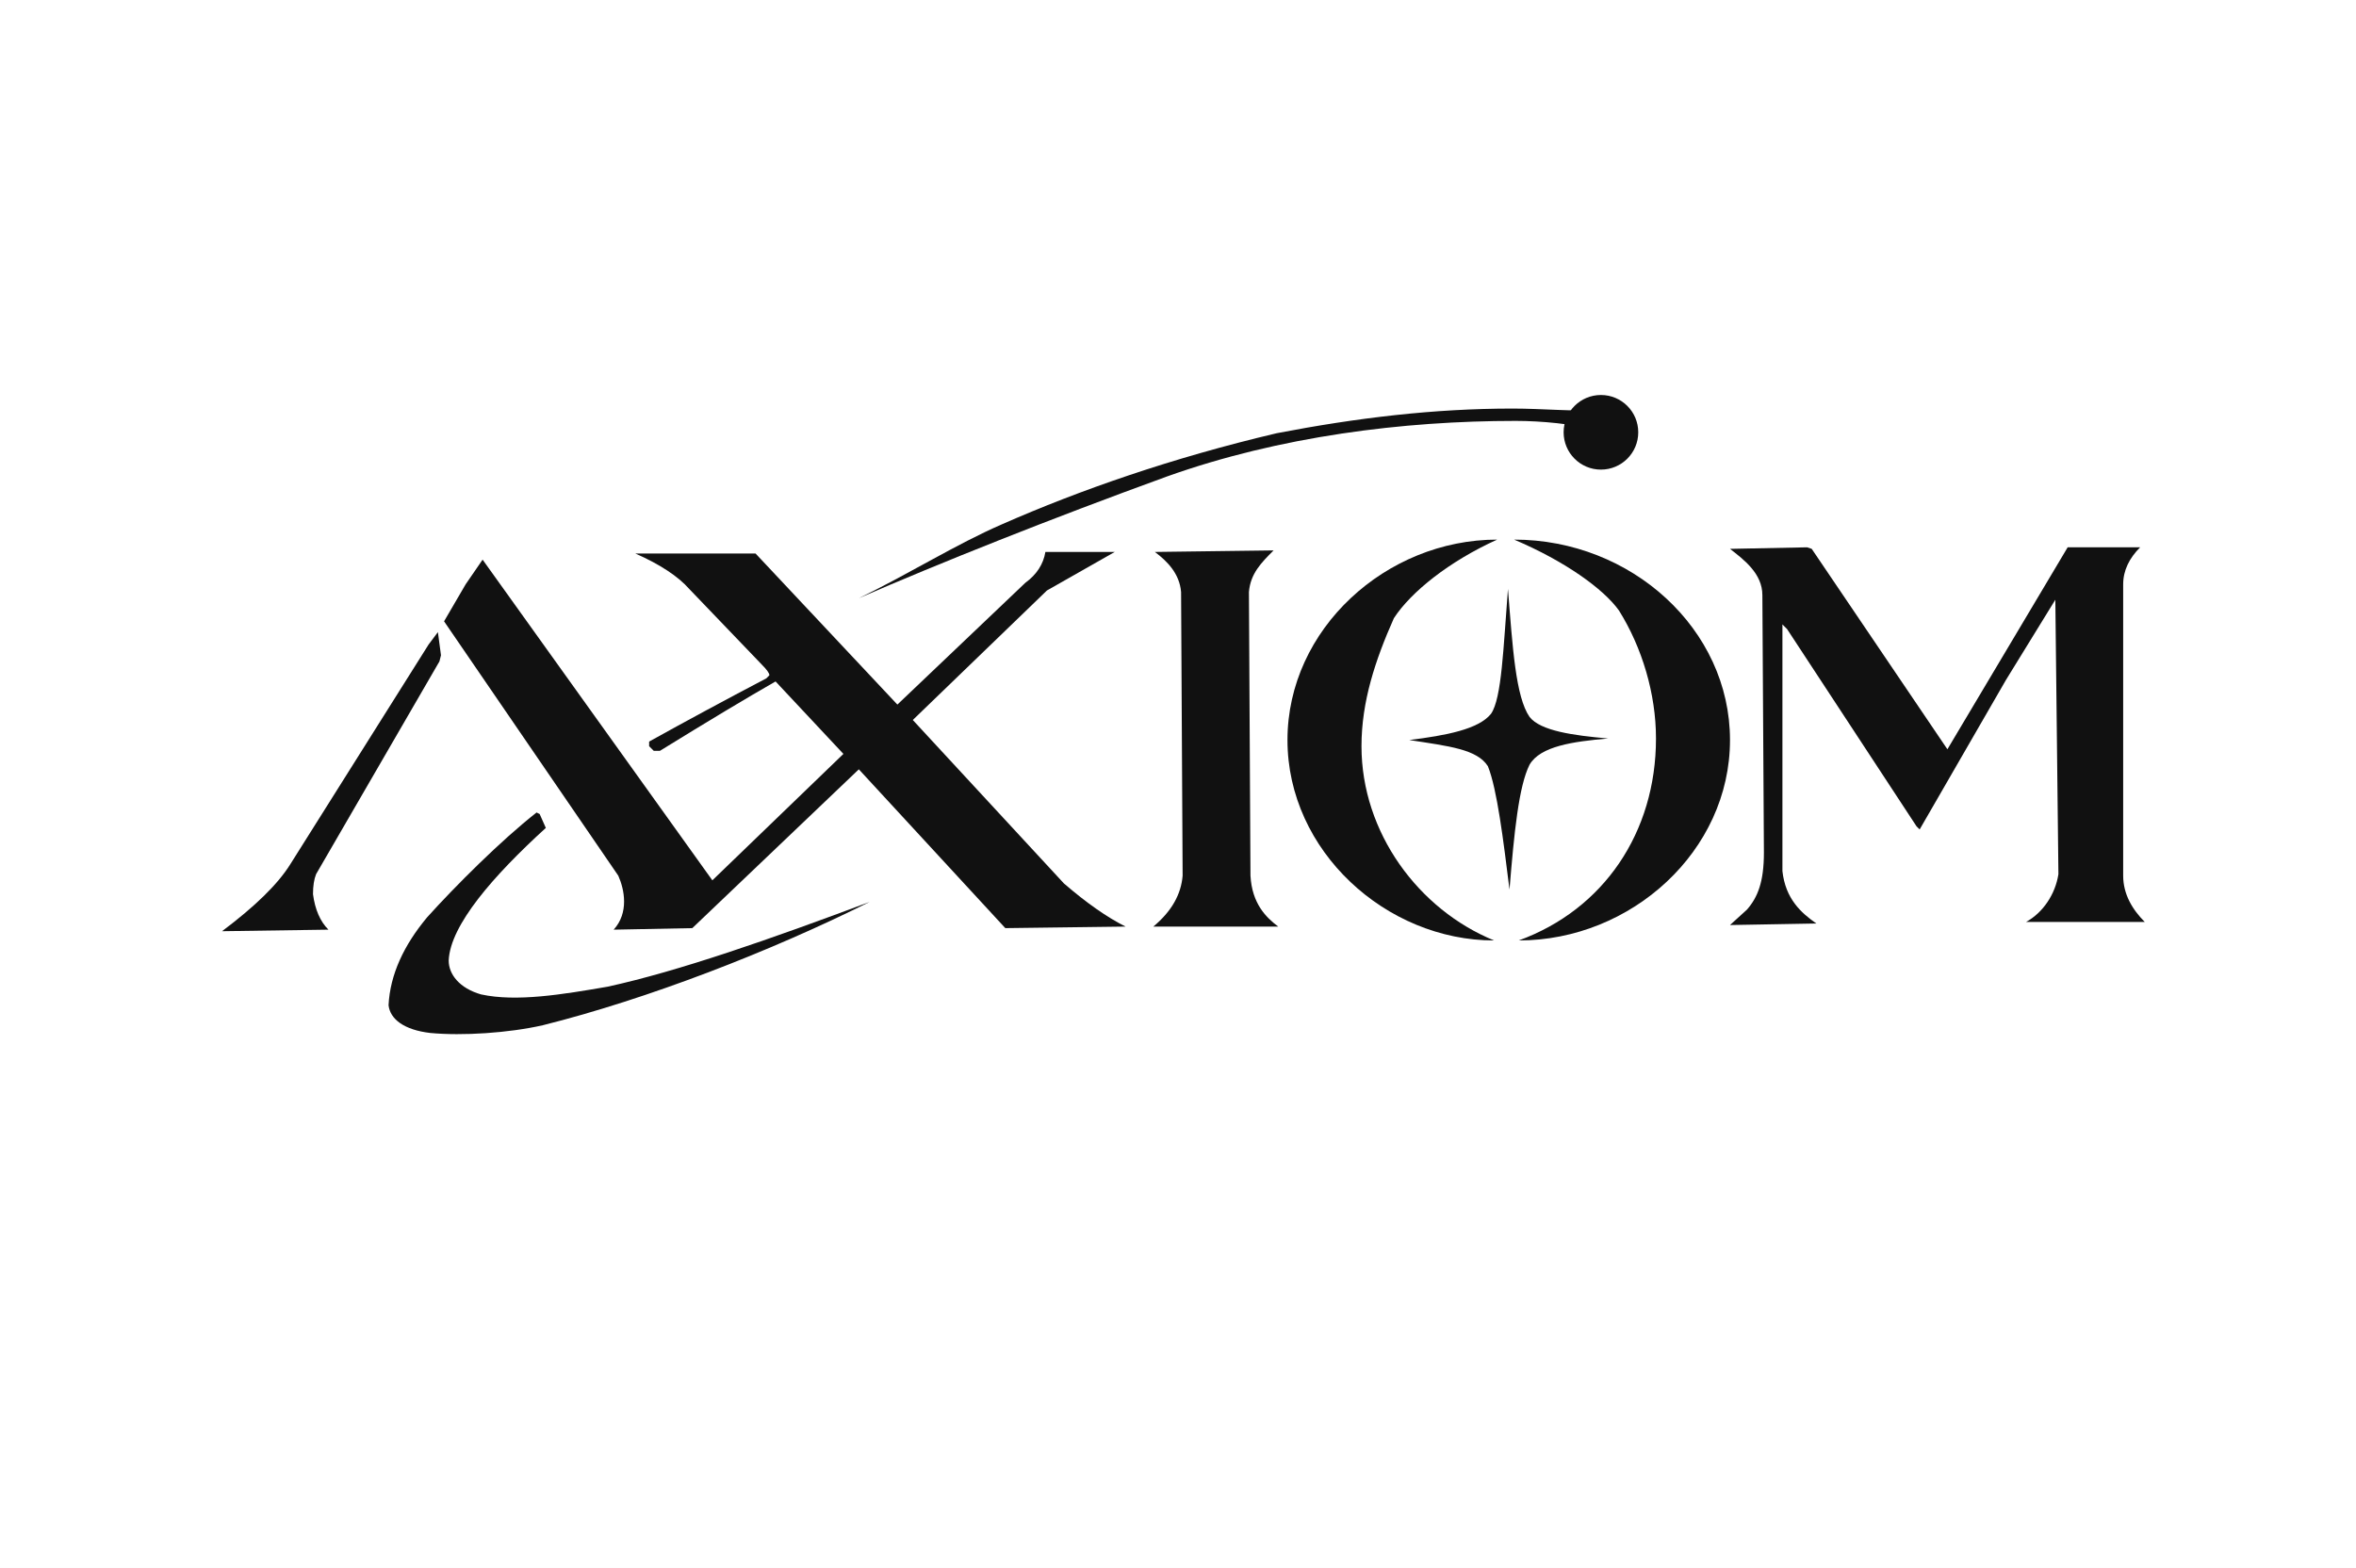
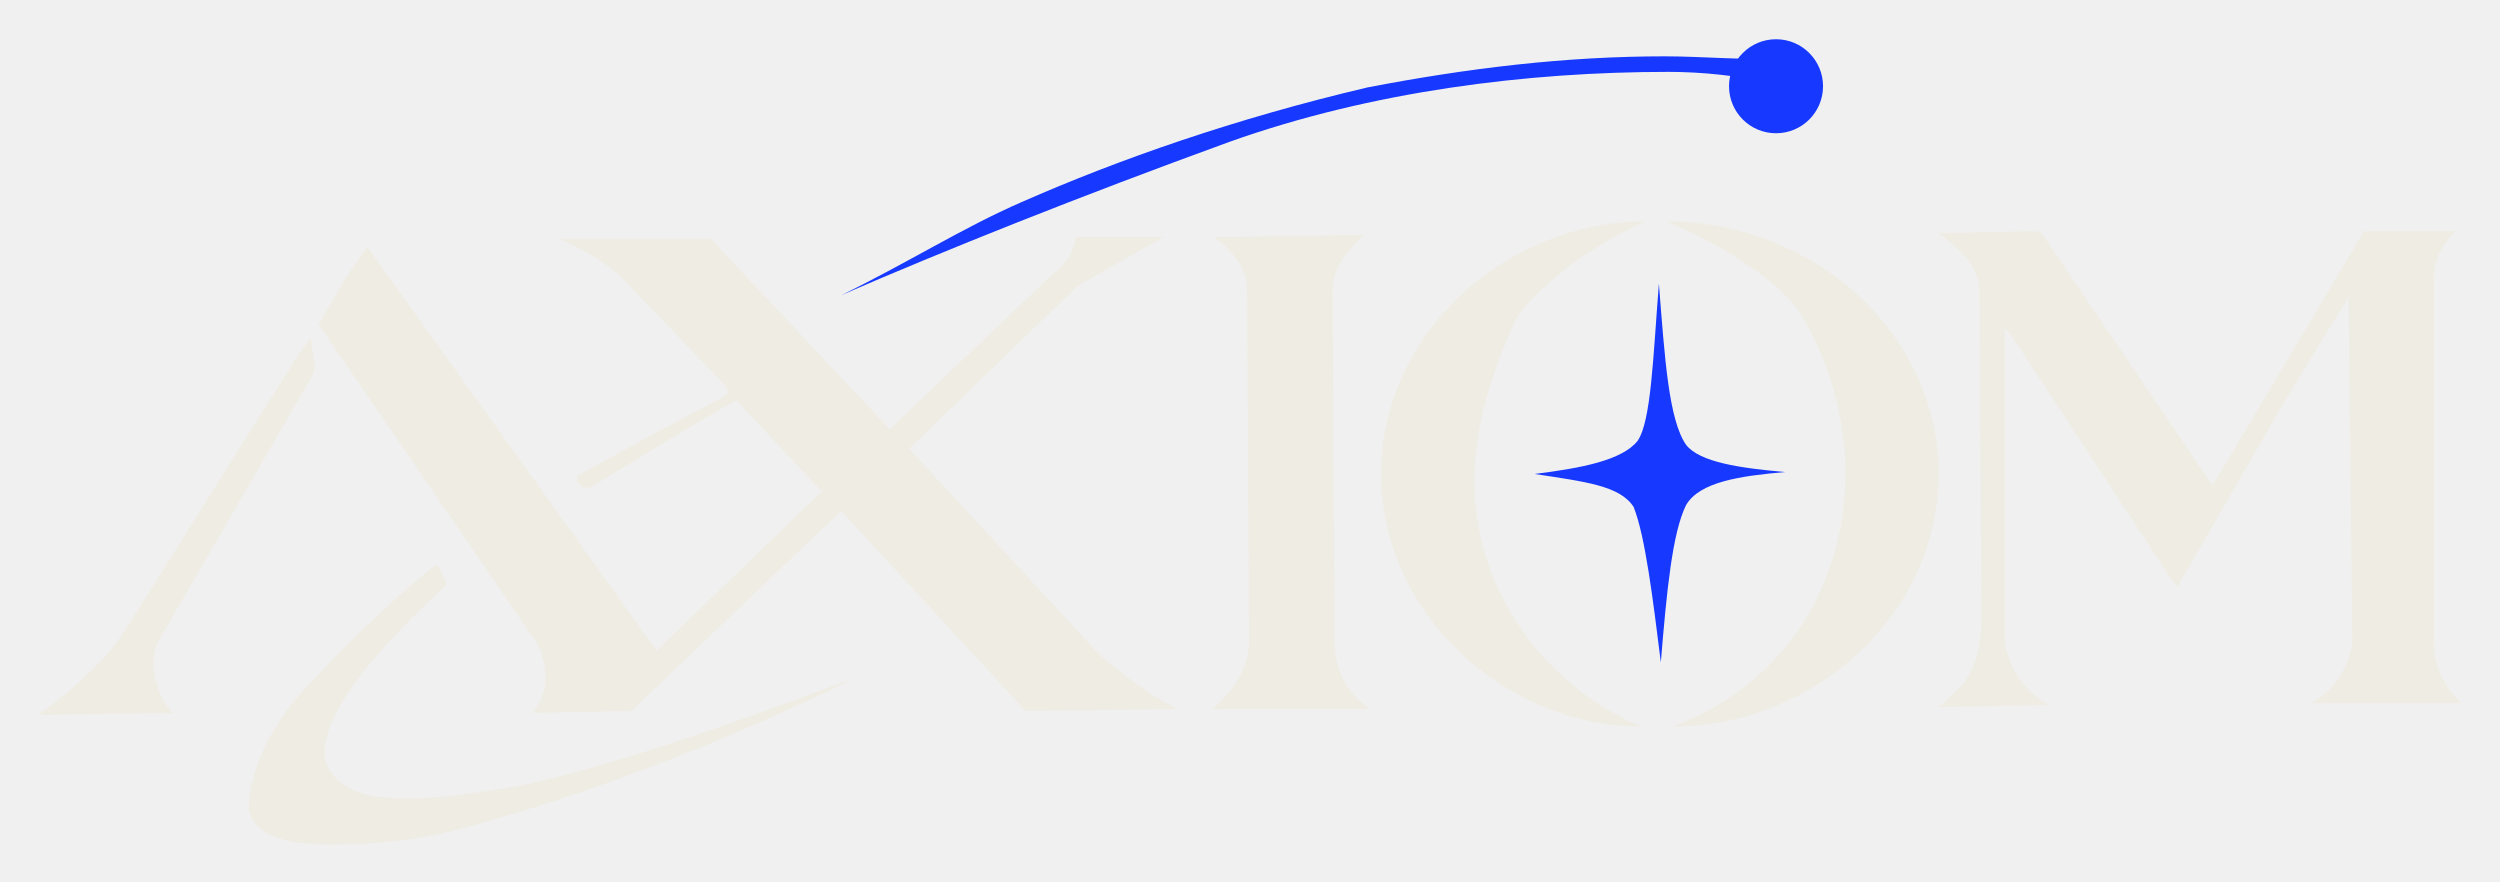
- <svg xmlns="http://www.w3.org/2000/svg" viewBox="0 0 1528 1017" width="1528" height="1017">
-   <rect width="1528" height="1017" fill="#ffffff" />
-   <g fill="#111111">
+ <svg xmlns="http://www.w3.org/2000/svg" viewBox="124 236 1287 454" width="1287" height="454">
+   <g fill="#efece3">
    <path d="M288 403 L401 568 C405 577 408 592 398 603 L449 602 L557 499 L652 602 L730 601              Q712 592 690 573 L592 467 L679 383 L723 358 L678 358 Q676 370 665 378 L582 457              L490 359 L412 359 C428 366 440 374 447 382 L494 431 Q499 436 499 438              L497 440 Q457 461 421 481 L421 484 L424 487 L428 487 Q475 458 503 442              L547 489 L462 571 L313 363 L302 379 Z" />
    <path d="M144 604 L213 603 Q205 595 203 580 Q203 572 205 567 L285 429 L286 425 L284 410              L278 418 L188 561 Q176 580 144 604 Z" />
    <path d="M252 652 C253 661 262 668 279 670 C300 672 330 670 352 665              C420 648 500 617 564 585 C500 609 440 630 394 640              C365 645 335 650 312 645 C298 641 291 632 291 623              C292 600 320 568 354 537 L350 528 L348 527              C325 545 295 575 277 595 C262 613 253 632 252 652 Z" />
-     <path d="M557 388 C610 365 680 337 757 309 C830 283 910 273 983 273              C1000 273 1020 275 1036 279 L1036 266 C1022 267 1000 265 981 265              C930 265 880 271 828 281 C760 297 700 318 650 340 C620 353 590 372 557 388 Z" />
-     <circle cx="1038.3" cy="280.4" r="24.2" />
+     <path fill="#1638ff" d="M557 388 C610 365 680 337 757 309 C830 283 910 273 983 273              C1000 273 1020 275 1036 279 L1036 266 C1022 267 1000 265 981 265              C930 265 880 271 828 281 C760 297 700 318 650 340 C620 353 590 372 557 388 Z" />
+     <circle fill="#1638ff" cx="1038.3" cy="280.4" r="24.2" />
    <path d="M748 601 L829 601 C821 595 812 586 811 568 L810 384 C811 372 818 365 826 357              L749 358 C757 364 765 372 766 384 L767 568 C766 580 760 591 748 601 Z" />
    <path d="M971 350 C899 350 835 408 835 480 C835 552 899 610 969 610              C920 590 883 540 883 484 C883 455 892 428 904 401 C915 384 940 364 971 350 Z" />
    <path d="M982 350 C1058 350 1122 408 1122 480 C1122 552 1058 610 985 610              C1040 590 1074 540 1074 479 C1074 450 1065 420 1050 396 C1040 382 1015 364 982 350 Z" />
-     <path d="M978 382 C981 420 983 452 992 465 C999 474 1020 477 1043 479              C1020 481 999 484 992 496 C985 510 982 540 979 577              C975 545 971 512 965 497 C958 486 940 484 914 480              C938 477 959 473 967 463 C974 453 975 420 978 382 Z" />
+     <path fill="#1638ff" d="M978 382 C981 420 983 452 992 465 C999 474 1020 477 1043 479              C1020 481 999 484 992 496 C985 510 982 540 979 577              C975 545 971 512 965 497 C958 486 940 484 914 480              C938 477 959 473 967 463 C974 453 975 420 978 382 Z" />
    <path d="M1122 600 L1178 599 C1168 592 1158 583 1156 565 L1156 405 L1159 408 L1243 536              L1245 538 L1301 441 L1333 389 L1335 567 C1333 580 1325 592 1314 598              L1391 598 C1383 590 1377 580 1377 568 L1377 379 C1377 370 1381 362 1388 355              L1341 355 L1263 486 L1175 356 L1172 355 L1122 356              C1131 363 1143 372 1143 386 L1144 553 C1144 572 1140 582 1133 590 Z" />
  </g>
</svg>
